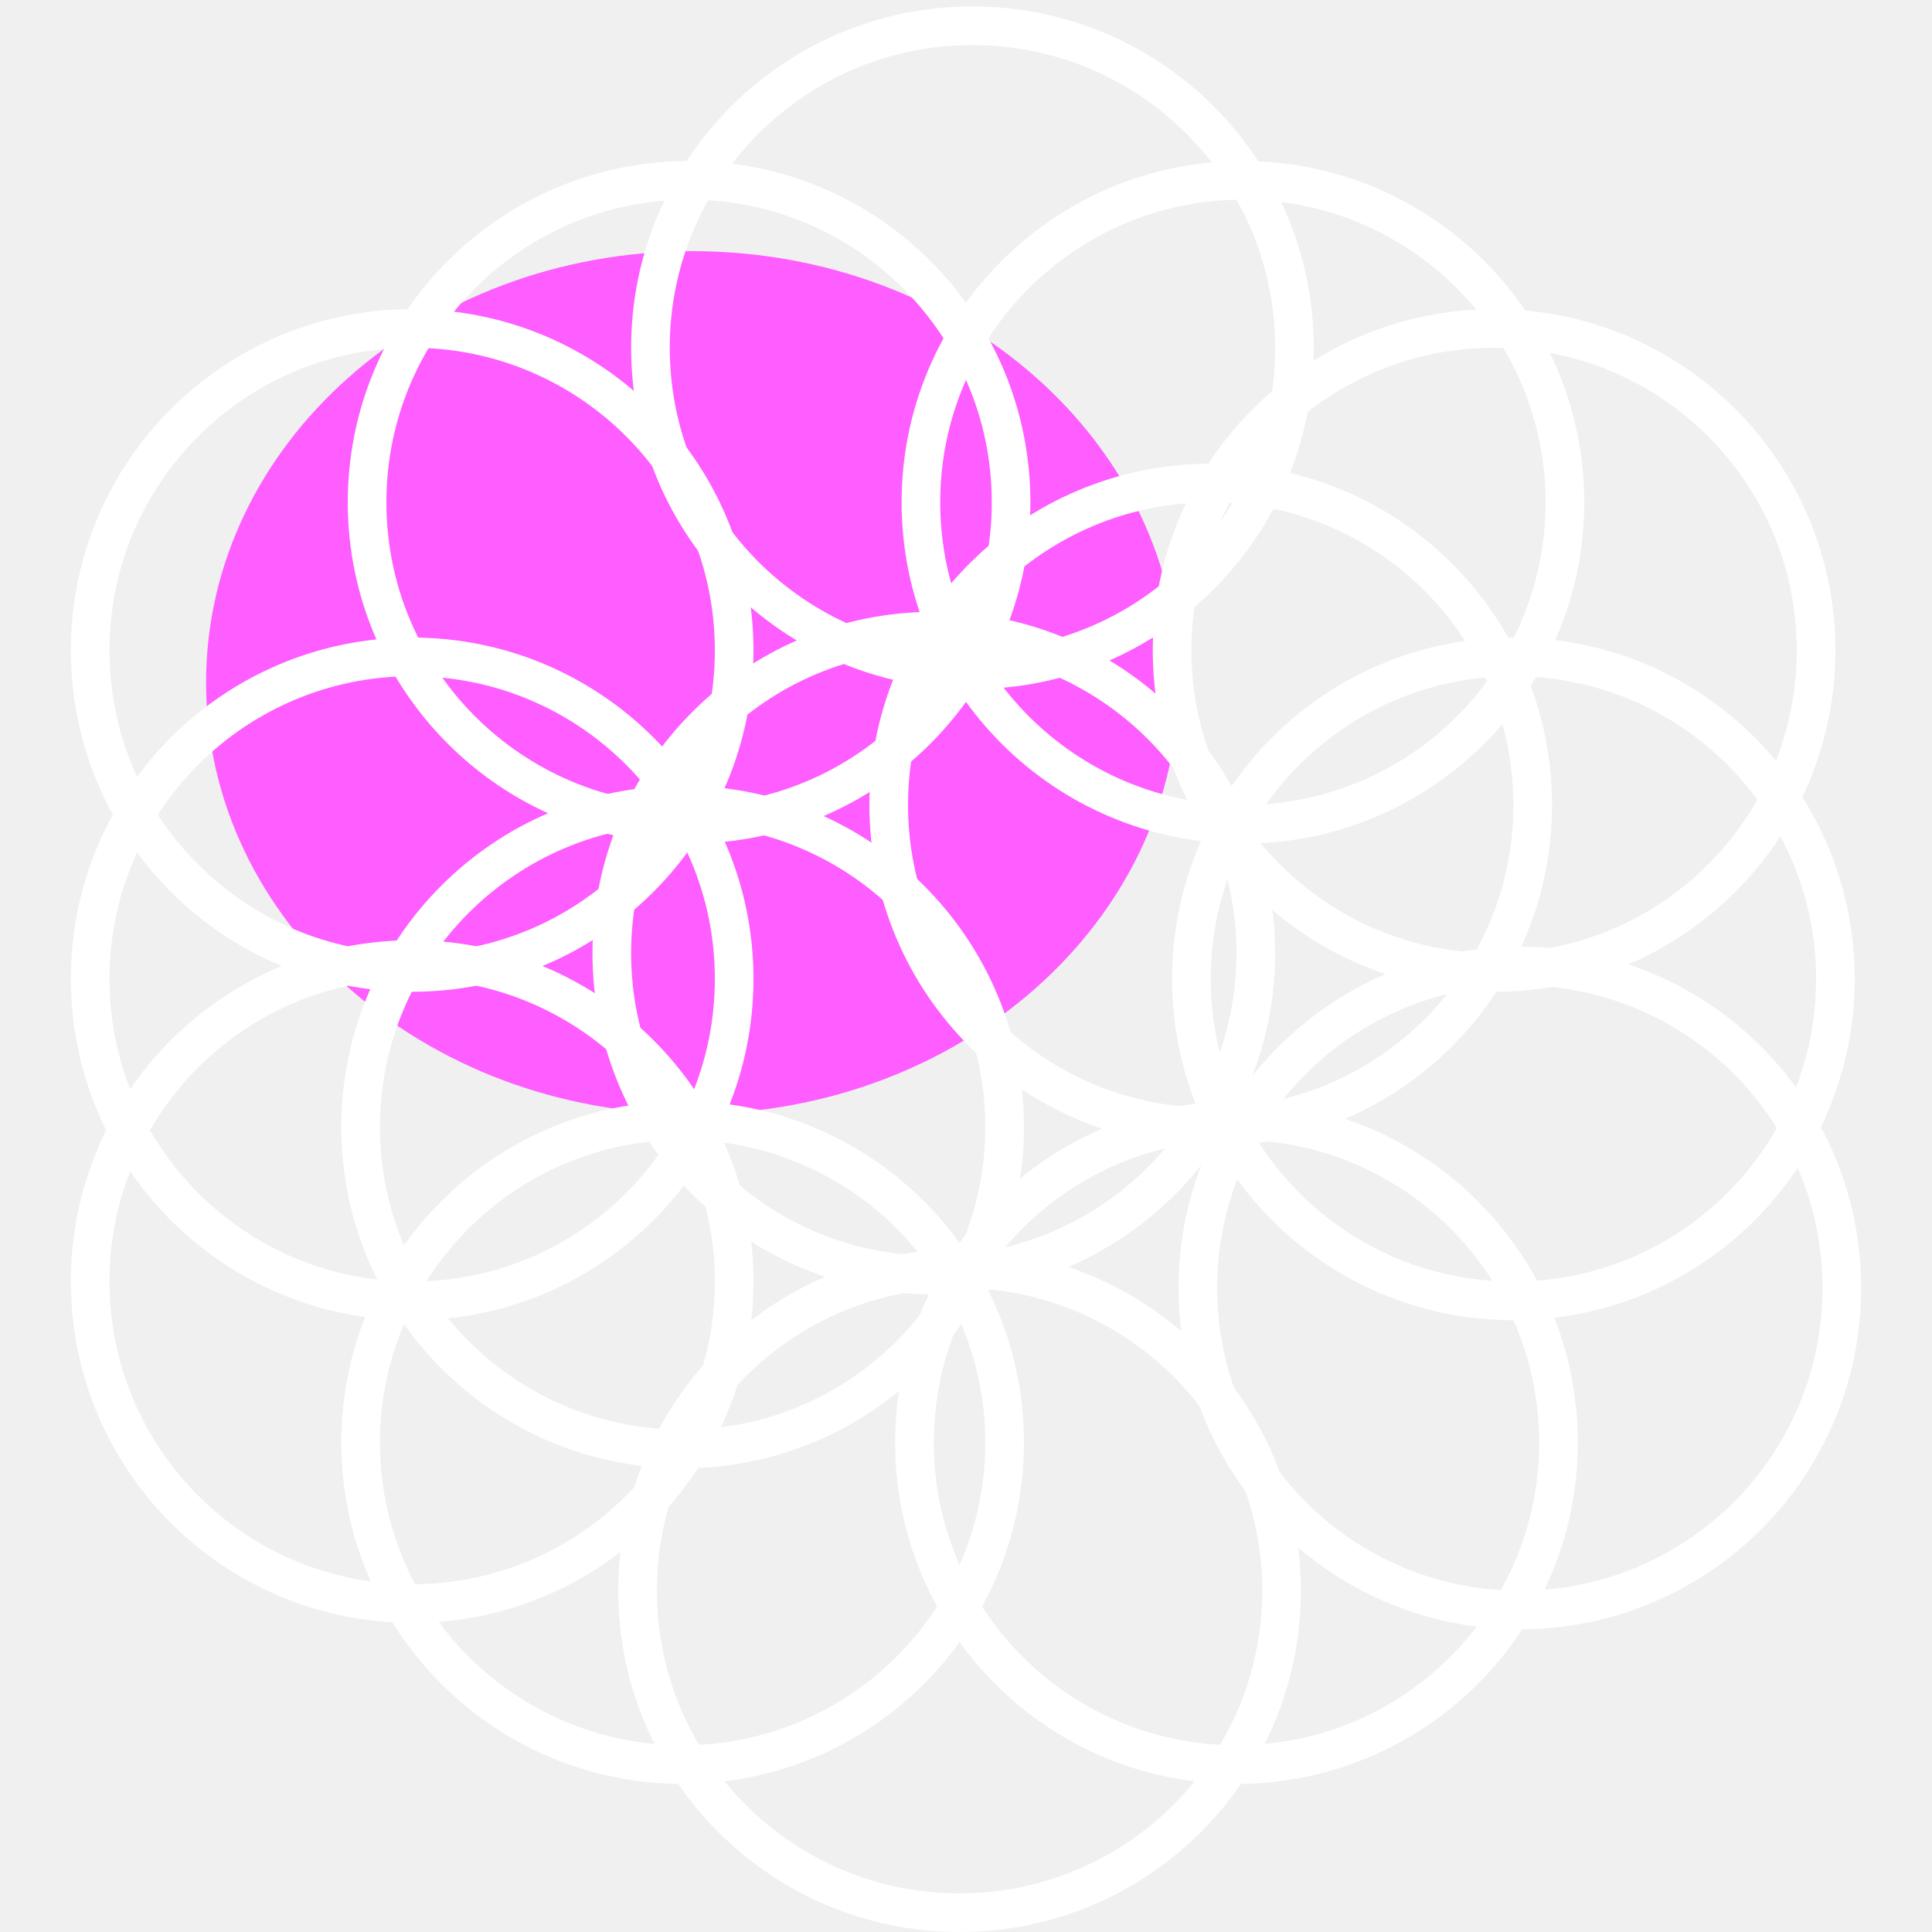
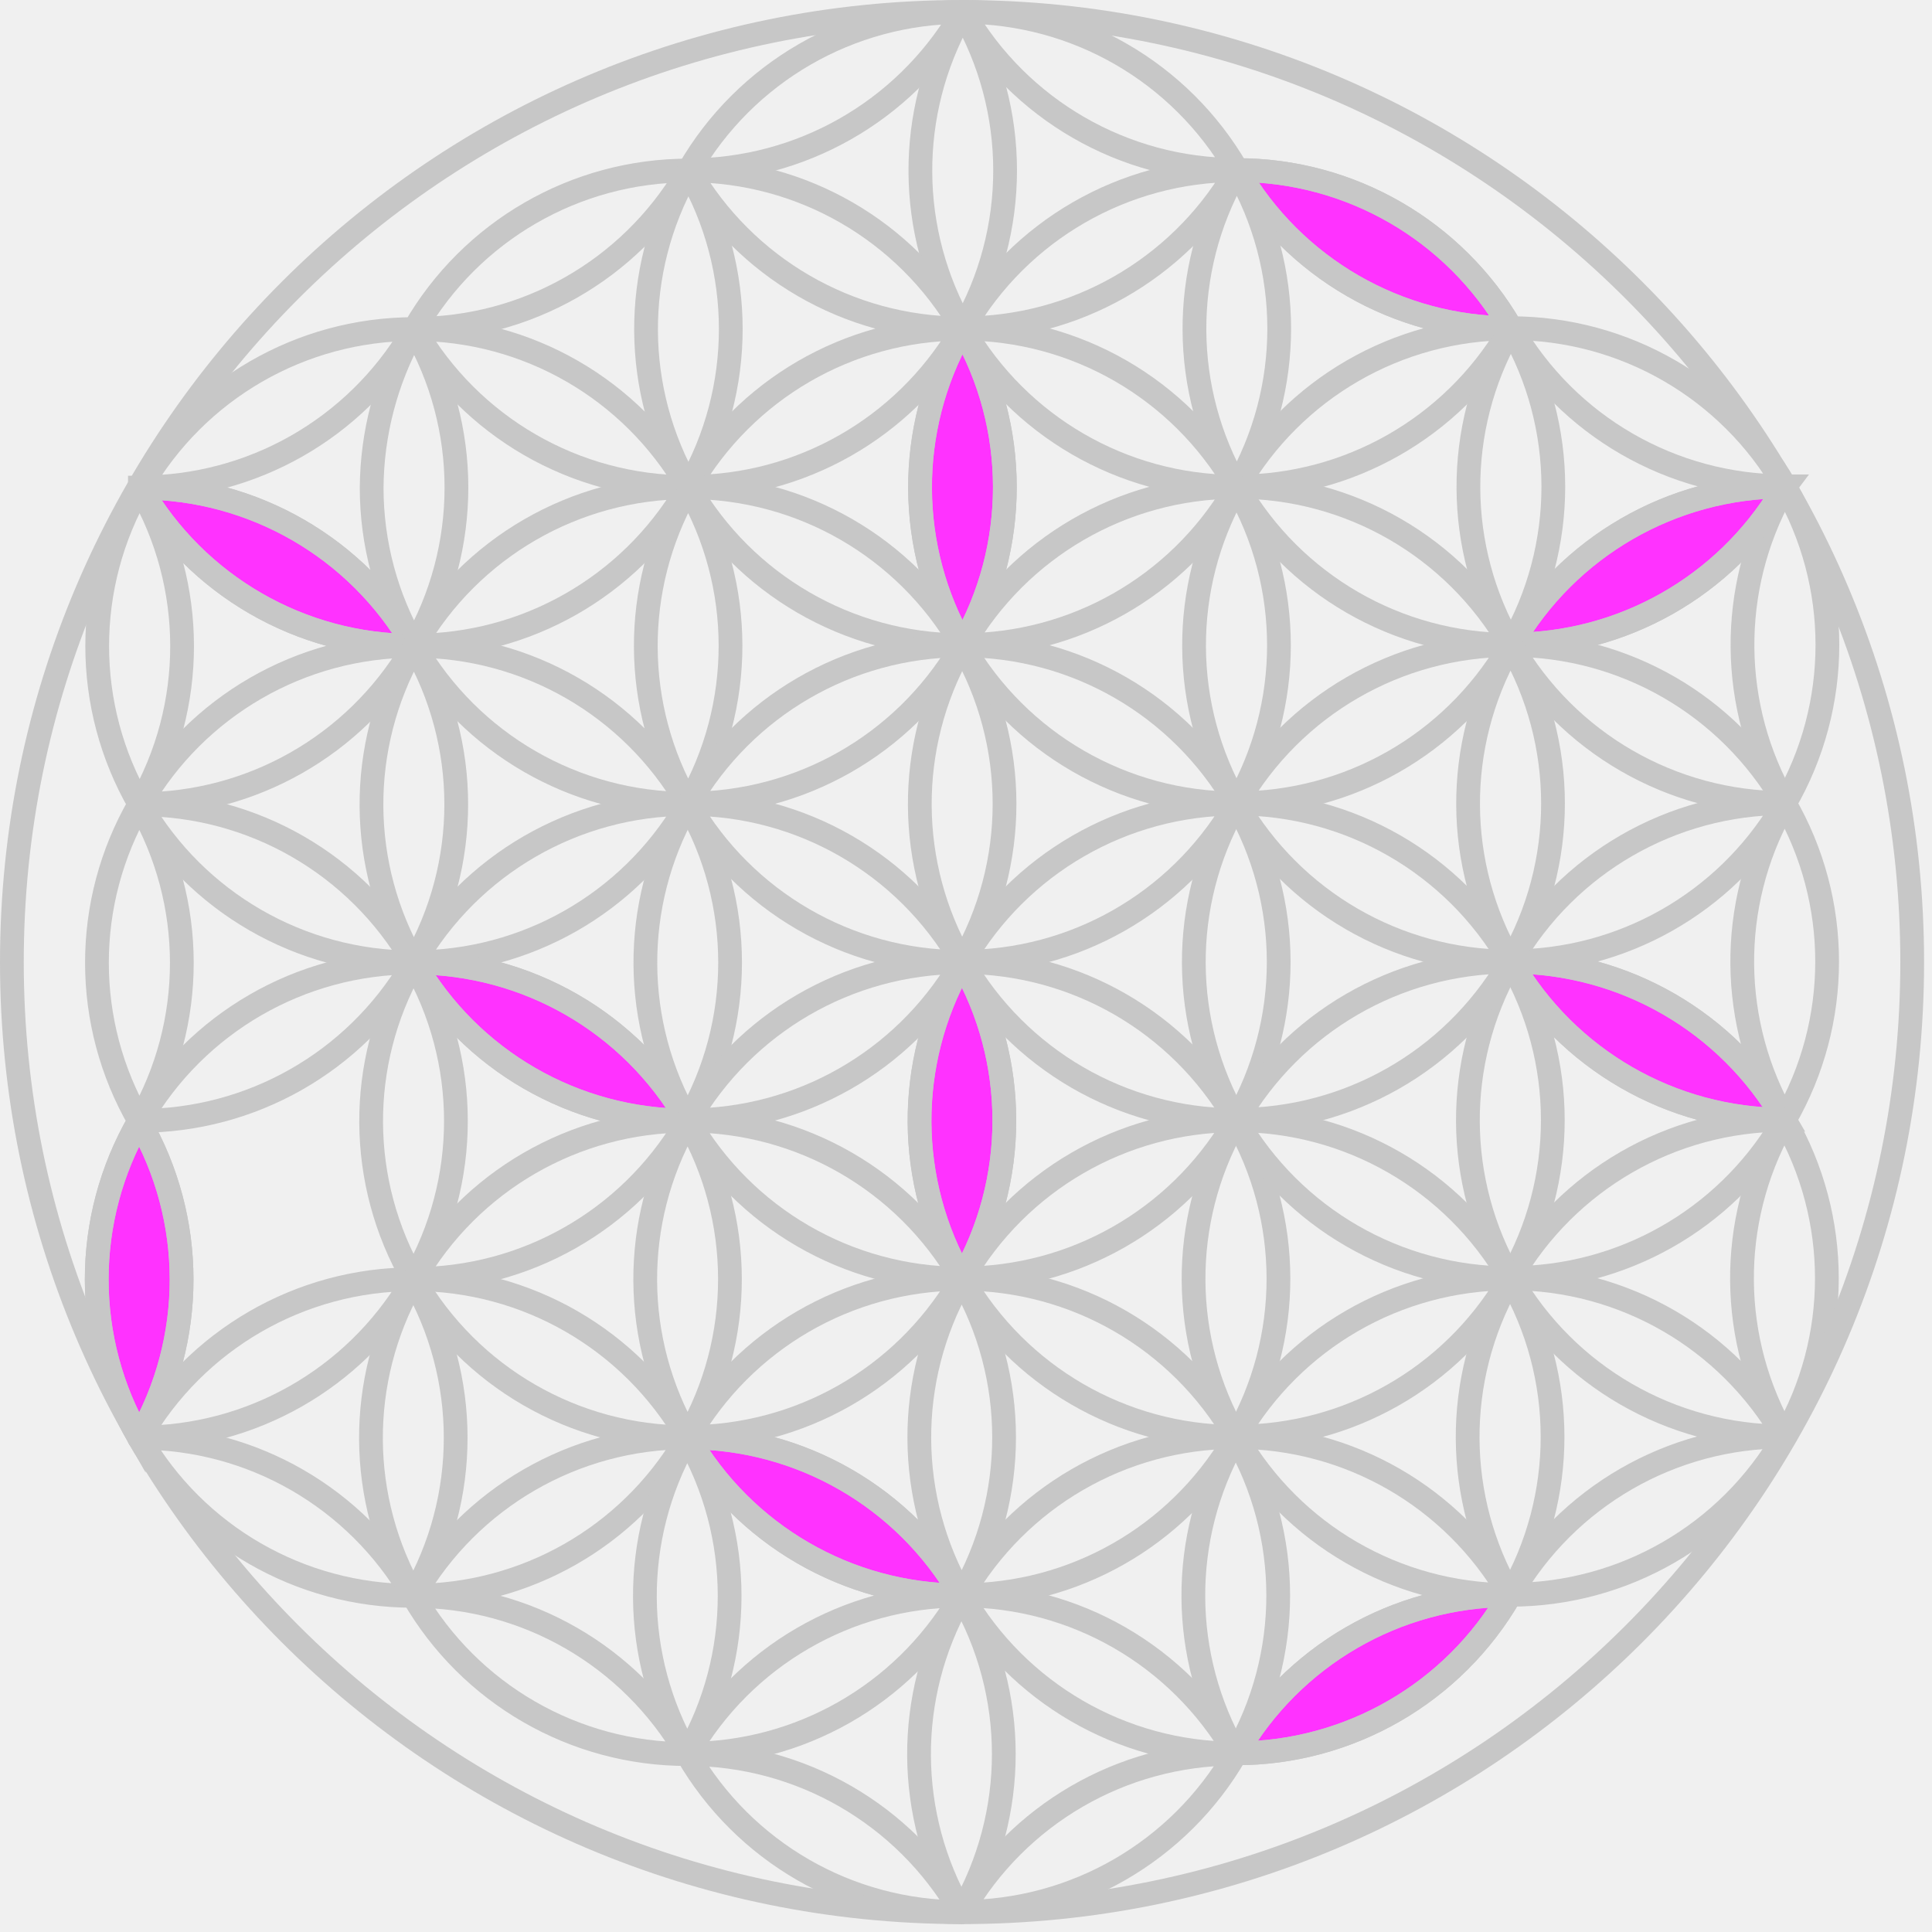
- <svg xmlns="http://www.w3.org/2000/svg" width="300px" height="300px" viewBox="0 0 300 300" version="1.1">
-   <g id="discipl-logo-violet" stroke="none" stroke-width="1" fill="none" fill-rule="evenodd">
-     <ellipse id="Oval" fill="#FE5DFF" cx="107.5" cy="106" rx="75.5" ry="67" />
-     <g id="discipl-logo" stroke="#FFFFFF" stroke-width="6">
-       <circle id="Oval" cx="64" cy="101" r="50" />
-       <circle id="Oval" cx="107" cy="78" r="50" />
-       <circle id="Oval" cx="151" cy="54" r="50" />
-       <circle id="Oval" cx="64" cy="152" r="50" />
-       <circle id="Oval" cx="235" cy="152" r="50" />
-       <circle id="Oval" cx="193" cy="78" r="50" />
-       <circle id="Oval" cx="106" cy="224" r="50" />
-       <circle id="Oval" cx="149" cy="247" r="50" />
-       <circle id="Oval" cx="192" cy="224" r="50" />
-       <circle id="Oval" cx="236" cy="200" r="50" />
-       <circle id="Oval" cx="145" cy="148" r="50" />
-       <circle id="Oval" cx="106" cy="175" r="50" />
-       <circle id="Oval" cx="64" cy="199" r="50" />
-       <circle id="Oval" cx="188" cy="125" r="50" />
-       <circle id="Oval" cx="232" cy="101" r="50" />
+ <svg xmlns="http://www.w3.org/2000/svg" height="122" viewBox="0 0 122 122" width="122">
+   <g fill="none" fill-rule="evenodd" stroke="#c7c7c7" stroke-width="1.5">
+     <path d="m112.708 30.712h.024l-.012.016h-.008c-.044.076-.088.152-.124.228-.019.027-.036.055-.052.084-3.613 6.001-10.107 9.668-17.112 9.665 3.566-6.176 10.152-9.984 17.284-9.993z" fill="#ff32ff" />
+     <path d="m95.392 60.726c7.135.003 13.728 3.808 17.3 9.985h-.024c-7.131-.004-13.719-3.807-17.288-9.981z" fill="#ff32ff" />
+     <path d="m78.049 110.718c3.551-6.153 10.103-9.958 17.207-9.993h.1c-3.568 6.185-10.167 9.995-17.307 9.993z" fill="#ff32ff" />
+     <path d="m78.117 10.739c7.137-.003 13.732 3.804 17.3 9.985h-.016c-7.132-.004-13.72-3.809-17.287-9.985z" fill="#ff32ff" />
+     <path d="m60.789 40.733c-.004.004-.007.01-.008.016h-.008c-.005-.012-.012-.022-.02-.032-3.506-6.095-3.547-13.585-.107-19.718l.131-.224c3.565 6.174 3.569 13.78.012 19.958z" fill="#ff32ff" />
+     <path d="m60.722 80.716c-3.507-6.093-3.548-13.583-.108-19.714.044-.076.088-.148.131-.224 3.565 6.173 3.569 13.777.012 19.954-.004.004-.007.01-.008.016h-.008c-.005-.011-.012-.022-.019-.032z" fill="#ff32ff" />
+     <path d="m60.626 100.753c-7.103-.031-13.656-3.832-17.208-9.984 7.125-.005 13.712 3.788 17.284 9.952l.02.032z" fill="#ff32ff" />
+     <path d="m43.414 70.767c-7.132-.001-13.722-3.808-17.287-9.985 7.126-.007 13.715 3.787 17.287 9.953l.02.032z" fill="#ff32ff" />
+     <path d="m26.123 40.781c-7.132-.001-13.721-3.806-17.288-9.981v-.008h.02c7.128.004 13.713 3.804 17.284 9.973v.012z" fill="#ff32ff" />
+     <path d="m8.799 90.773c-.004.004-.007.01-.008.016-3.572-6.18-3.575-13.796-.008-19.978h.008c3.568 6.175 3.571 13.784.008 19.962z" fill="#ff32ff" />
+     <g stroke-linecap="round" stroke-linejoin="round">
+       <path d="m26.155 20.779c-7.139.004-13.733 3.816-17.3 10 7.04.003 13.561-3.701 17.164-9.749.044-.076.088-.148.132-.224l.012-.02" />
+       <path d="m43.478 10.767c-7.14.001-13.735 3.814-17.3 10 7.039.001 13.559-3.702 17.163-9.748.044-.076.088-.148.132-.224l.012-.02" />
+       <path d="m60.801.754c-7.139.003-13.734 3.815-17.3 10 7.039 0 13.559-3.703 17.164-9.749l.131-.224.012-.02" />
+       <path d="m8.823 50.79c.001-.006.004-.012.008-.016 3.561-6.179 3.557-13.788-.012-19.962h-.008c-3.567 6.182-3.564 13.798.008 19.978" />
+       <path d="m8.819 50.794v-.004" />
+       <path d="m78.117 10.739c-3.572-6.186-10.173-9.995-17.316-9.991 3.568 6.174 10.157 9.978 17.288 9.981" />
+       <path d="m8.803 70.787.012-.016c3.561-6.177 3.557-13.784-.012-19.957h-.008c-3.567 6.181-3.564 13.795.008 19.973" />
+       <path d="m95.42 20.724c-3.568-6.181-10.163-9.988-17.3-9.985" />
+       <path d="m95.424 20.727v-.004" />
+       <path d="m78.109 10.739c3.567 6.176 10.155 9.981 17.287 9.985" />
+       <path d="m8.791 90.789c.001-.006.004-.012.008-.016 3.561-6.179 3.557-13.788-.012-19.962h-.008c-3.567 6.182-3.564 13.798.008 19.978" />
+       <path d="m8.787 90.793v-.004" />
+       <path d="m112.731 30.712c-3.573-6.18-10.169-9.987-17.308-9.988h-.008" />
+       <path d="m95.42 20.728c3.569 6.173 10.157 9.976 17.288 9.98" />
+       <path d="m26.095 100.773s-.008-.008-.008-.012c-3.573-6.174-10.167-9.975-17.3-9.972l-.008-0c3.569 6.18 10.164 9.986 17.3 9.984" />
+       <path d="m112.531 31.048c-3.396 6.133-3.326 13.598.184 19.666" />
+       <path d="m112.716 30.732h-.008c-.044.076-.088.152-.124.228" />
+       <path d="m112.716 50.71c3.572-6.179 3.572-13.795 0-19.974" />
+       <path d="m43.382 110.73c-3.574-6.164-10.162-9.957-17.287-9.953 3.568 6.185 10.167 9.994 17.307 9.989" />
+       <path d="m112.7 70.707c3.57-6.178 3.57-13.791 0-19.969h-.008c-.06.1-.116.208-.176.311-3.396 6.132-3.326 13.595.184 19.662" />
+       <path d="m60.69 120.715c-3.574-6.161-10.158-9.953-17.28-9.953h-.012c3.57 6.182 10.169 9.989 17.308 9.985" />
+       <path d="m77.931 110.738c-7.105.034-13.656 3.839-17.207 9.993 7.14.001 13.738-3.809 17.307-9.993" />
+       <path d="m95.256 100.725c-7.104.035-13.656 3.84-17.207 9.993 7.14.002 13.739-3.808 17.307-9.993" />
+       <path d="m112.684 90.709c3.57-6.179 3.57-13.795 0-19.974h-.008c-.06.1-.116.208-.176.312-3.396 6.133-3.326 13.598.184 19.666" />
+       <path d="m112.68 90.713c-7.14-.001-13.738 3.808-17.308 9.992 7.141 0 13.74-3.808 17.312-9.992" />
+       <path d="m26.147 40.777c.001-.006.004-.012.008-.016 3.56-6.177 3.557-13.784-.008-19.958-.044.076-.088.152-.124.228-1.654 2.995-2.532 6.356-2.554 9.777.001 3.498.923 6.933 2.674 9.961l.008.012" />
+       <path d="m26.139 40.777v-.012c-3.571-6.169-10.156-9.969-17.284-9.973h-.02v.008c3.567 6.175 10.156 9.98 17.288 9.981" />
+       <path d="m26.143 40.781v-.004" />
+       <path d="m26.139 40.781h-.016c-7.135.005-13.726 3.817-17.288 10 7.039 0 13.559-3.703 17.164-9.749.044-.076.088-.148.132-.224l.012-.02" />
+       <path d="m43.474 30.764c.001-.006.004-.012.008-.016 3.557-6.178 3.552-13.783-.012-19.957-.044.076-.088.152-.124.228-3.438 6.133-3.397 13.622.108 19.717" />
+       <path d="m43.466 30.764v.004" />
+       <path d="m43.466 30.764c-.005-.011-.012-.022-.02-.032-3.57-6.161-10.151-9.953-17.271-9.953h-.02c3.565 6.177 10.155 9.984 17.287 9.985" />
+       <path d="m43.47 30.768v-.004" />
+       <path d="m60.797 20.748c.001-.006.004-.011.008-.015 3.557-6.178 3.553-13.784-.012-19.958-.044.076-.087.152-.123.228-3.44 6.133-3.399 13.623.107 19.718" />
+       <path d="m60.789 20.752v.004" />
+       <path d="m60.789 20.748c-.005-.011-.012-.021-.02-.031-3.57-6.161-10.15-9.955-17.271-9.957h-.02c3.554 6.15 10.105 9.951 17.208 9.984" />
+       <path d="m26.131 60.774s-.008-.008-.008-.012c-3.573-6.174-10.167-9.974-17.3-9.972l-.008-0v.008c3.568 6.172 10.155 9.974 17.284 9.976" />
+       <path d="m26.123 60.778h-.016c-7.135.009-13.723 3.82-17.288 10 7.04.004 13.562-3.7 17.164-9.749.044-.076.088-.148.132-.224l.012-.02" />
+       <path d="m26.091 80.78c-7.135.005-13.726 3.817-17.288 10 7.039.001 13.559-3.703 17.164-9.749.044-.076.088-.148.132-.224l.012-.02" />
+       <path d="m26.095 100.777.012-.016c3.56-6.176 3.556-13.78-.008-19.953-.044.076-.088.152-.124.228-3.442 6.139-3.397 13.637.12 19.733l.008.012" />
+       <path d="m43.398 90.765c-7.134.009-13.722 3.821-17.287 10 7.039.003 13.56-3.701 17.163-9.749.044-.076.088-.148.132-.223l.012-.02" />
+       <path d="m43.402 110.762c.001-.006.004-.012.008-.016 3.557-6.178 3.552-13.783-.012-19.957-.044.075-.088.151-.124.227-3.439 6.133-3.398 13.623.108 19.718z" />
+       <path d="m60.626 100.753c-7.105.035-13.657 3.84-17.208 9.993 7.039.001 13.559-3.703 17.164-9.749.044-.076.088-.148.132-.224l.012-.02" />
+       <path d="m60.71 120.748.012-.02c3.558-6.177 3.554-13.782-.012-19.954-.044.076-.088.152-.124.228-3.44 6.131-3.399 13.621.108 19.714l.02.032" />
+       <path d="m78.037 90.757h-.006c-.044.076-.088.151-.124.227-3.44 6.133-3.399 13.623.108 19.718" />
+       <path d="m78.037 110.738.012-.02c3.56-6.177 3.556-13.784-.012-19.957" />
+       <path d="m78.033 110.734v.004" />
+       <path d="m60.726 100.753c3.554 6.149 10.105 9.948 17.207 9.981h.1c-.005-.012-.012-.022-.02-.032-3.574-6.162-10.159-9.954-17.282-9.954" />
+       <path d="m95.36 80.748h-.008c-.044.076-.088.152-.124.228-3.439 6.133-3.398 13.622.108 19.717" />
+       <path d="m95.36 100.725.012-.02c3.561-6.177 3.557-13.784-.012-19.957" />
+       <path d="m95.356 100.721v.004" />
+       <path d="m78.049 90.741c3.552 6.151 10.104 9.952 17.207 9.984h.1c-.005-.012-.012-.022-.02-.032-3.574-6.162-10.16-9.954-17.283-9.952" />
+       <path d="m95.368 80.724c3.571 6.182 10.169 9.988 17.308 9.985-3.57-6.183-10.169-9.99-17.308-9.985" />
+       <path d="m60.805 20.736c7.04.004 13.562-3.7 17.164-9.749.044-.076.088-.148.132-.224l.012-.02h-.024c-7.131.009-13.718 3.817-17.284 9.993z" />
+       <path d="m78.105 30.736c.001-.006.004-.012.008-.016 3.558-6.178 3.554-13.784-.012-19.957-.044.076-.088.152-.124.228-3.44 6.132-3.399 13.623.108 19.717" />
+       <path d="m78.097 30.736v.004" />
+       <path d="m95.408 20.748.012-.016h-.024c-7.133.006-13.722 3.814-17.287 9.992 7.039.002 13.56-3.702 17.163-9.749.044-.076.088-.148.132-.224" />
+       <path d="m95.408 40.725.012-.02c3.561-6.176 3.557-13.783-.012-19.954h-.008c-.044.075-.088.151-.124.227-3.439 6.132-3.398 13.62.108 19.714" />
+       <path d="m95.404 40.721v.004" />
+       <path d="m95.42 40.705c7.005.003 13.499-3.664 17.112-9.665.016-.029.033-.057.052-.084.044-.076.088-.148.132-.224l.012-.016h-.024c-7.131.008-13.717 3.815-17.284 9.989z" />
+       <path d="m112.716 50.714c-3.57-6.183-10.169-9.99-17.308-9.985" />
+       <path d="m95.4 40.725c3.567 6.176 10.156 9.982 17.288 9.985" />
+       <path d="m95.404 60.706c7.004.002 13.498-3.665 17.112-9.665.068-.1.128-.2.188-.307l.012-.02h-.024c-7.133.006-13.722 3.814-17.288 9.992z" />
+       <path d="m112.7 70.711c-3.572-6.177-10.165-9.982-17.3-9.985" />
+       <path d="m95.388 60.726c3.569 6.174 10.157 9.977 17.288 9.981" />
+       <path d="m95.388 80.704c7.005.003 13.499-3.664 17.112-9.665.068-.1.128-.2.188-.308l.012-.02h-.024c-7.133.007-13.721 3.816-17.288 9.993z" />
+       <path d="m43.462 30.768h-.016c-7.135.006-13.725 3.818-17.287 10 7.039.001 13.559-3.703 17.163-9.749.044-.076.088-.148.132-.224l.012-.02" />
+       <path d="m43.47 30.768h-.004" />
+       <path d="m60.785 20.755h-.095c-7.105.034-13.657 3.839-17.208 9.993 7.04.004 13.562-3.7 17.164-9.749l.131-.224.012-.016" />
+       <path d="m26.131 60.778.012-.016c3.56-6.176 3.556-13.78-.008-19.953-.044.076-.088.152-.124.228-3.448 6.137-3.402 13.638.12 19.733l.008.012" />
+       <path d="m78.097 30.736c-.005-.012-.012-.022-.02-.032-3.574-6.161-10.158-9.953-17.28-9.953" />
+       <path d="m78.101 30.74v-.004" />
+       <path d="m60.785 20.755c3.554 6.149 10.106 9.949 17.208 9.981" />
+       <path d="m26.115 80.776c.001-.006.004-.012.008-.016 3.559-6.177 3.556-13.784-.008-19.958-.044.076-.088.152-.124.228-3.448 6.139-3.402 13.641.12 19.738l.008.012" />
+       <path d="m95.408 40.725c-.005-.011-.012-.022-.02-.032-3.574-6.161-10.157-9.953-17.279-9.953h-.012" />
+       <path d="m78.097 30.74c3.568 6.174 10.156 9.977 17.287 9.981" />
+       <path d="m43.398 90.729c-3.574-6.162-10.159-9.955-17.283-9.953" />
+       <path d="m26.111 80.78c3.567 6.175 10.156 9.98 17.287 9.981h.016" />
+       <path d="m26.107 80.776v.004" />
+       <path d="m43.418 90.765c3.552 6.152 10.105 9.953 17.208 9.984h.1" />
+       <path d="m60.706 100.717c-3.572-6.164-10.159-9.957-17.284-9.952" />
+       <path d="m43.454 50.766.012-.02c3.557-6.177 3.552-13.781-.012-19.954-.044.076-.088.152-.124.228-3.438 6.132-3.397 13.62.108 19.714" />
+       <path d="m43.45 50.762v.004" />
+       <path d="m43.454 50.766c-.005-.012-.012-.022-.02-.032-3.574-6.162-10.159-9.955-17.283-9.953" />
+       <path d="m26.139 40.777c3.566 6.176 10.156 9.98 17.287 9.981" />
+       <path d="m43.446 50.766h-.016c-7.134.009-13.722 3.82-17.287 10 7.039.003 13.56-3.701 17.163-9.749.044-.075.088-.147.132-.223l.012-.02" />
+       <path d="m60.781 40.748c.001-.006.004-.012.008-.016 3.557-6.178 3.553-13.784-.012-19.958-.043.076-.087.152-.123.228-3.44 6.133-3.399 13.623.107 19.718" />
+       <path d="m60.773 40.749v.004" />
+       <path d="m60.773 40.748c-.005-.012-.012-.022-.02-.032-3.574-6.161-10.157-9.953-17.279-9.953h-.012c3.554 6.149 10.106 9.949 17.208 9.981" />
+       <path d="m60.777 40.753v-.004" />
+       <path d="m78.085 30.76.012-.016h-.1c-7.105.035-13.657 3.84-17.208 9.993 7.039.001 13.56-3.702 17.164-9.749.044-.076.088-.148.132-.224" />
+       <path d="m43.414 70.731c-3.572-6.166-10.161-9.96-17.287-9.953 3.565 6.177 10.155 9.984 17.287 9.985" />
+       <path d="m43.431 70.767h-.016c-7.135.006-13.725 3.818-17.287 10 7.039.001 13.559-3.703 17.163-9.749.044-.076.088-.148.132-.224l.012-.02" />
+       <path d="m78.085 50.738.012-.02c3.558-6.177 3.554-13.782-.012-19.954h-.008c-.044.076-.088.152-.124.228-3.44 6.131-3.399 13.621.108 19.714" />
+       <path d="m78.081 50.734v.004" />
+       <path d="m95.392 40.748.012-.016h-.024c-7.132.009-13.72 3.817-17.287 9.993 7.04.003 13.561-3.701 17.163-9.749.044-.076.088-.148.132-.224" />
+       <path d="m43.418 90.761.012-.02c3.557-6.177 3.552-13.781-.012-19.954-.044.076-.088.152-.124.228-3.438 6.132-3.397 13.62.108 19.714z" />
+       <path d="m60.749 80.748c.001-.006.004-.012.008-.016 3.557-6.177 3.553-13.781-.012-19.954-.043.076-.087.152-.123.228-3.44 6.131-3.399 13.621.108 19.714" />
+       <path d="m60.741 80.748v.004" />
+       <path d="m60.642 80.748c-7.107.037-13.66 3.844-17.211 10 7.039 0 13.559-3.703 17.164-9.749.044-.076.088-.148.131-.224l.012-.02" />
+       <path d="m78.069 50.758h-.008c-.044.076-.088.152-.124.228-3.44 6.132-3.399 13.623.108 19.717" />
+       <path d="m78.073 70.735c.001-.006.004-.012.008-.016 3.558-6.178 3.554-13.784-.012-19.957" />
+       <path d="m78.065 70.735v.004" />
+       <path d="m78.065 70.735c-.005-.011-.012-.022-.02-.032-3.574-6.161-10.158-9.953-17.28-9.953" />
+       <path d="m78.069 70.739v-.004" />
+       <path d="m60.757 60.754c3.555 6.148 10.106 9.948 17.208 9.981" />
+       <path d="m95.368 60.69c-3.574-6.162-10.16-9.954-17.283-9.952" />
+       <path d="m95.392 60.722h-.004" />
+       <path d="m78.077 50.738c3.552 6.151 10.104 9.952 17.207 9.984" />
+       <path d="m60.731 100.748c.001-.006.004-.012.008-.016 3.559-6.177 3.555-13.784-.012-19.957-.044.076-.088.152-.124.228-3.44 6.132-3.399 13.623.108 19.717l.02.032" />
+       <path d="m78.053 70.759h-.008c-.044.076-.088.152-.124.228-3.44 6.133-3.399 13.623.108 19.718" />
+       <path d="m78.053 90.737.012-.02c3.558-6.177 3.554-13.782-.012-19.954" />
+       <path d="m78.053 90.737c-.005-.012-.012-.022-.02-.032-3.572-6.163-10.156-9.957-17.28-9.957" />
+       <path d="m60.741 80.748c3.554 6.15 10.105 9.951 17.208 9.985" />
+       <path d="m95.376 60.748h-.008c-.044.076-.088.152-.124.228-3.439 6.132-3.398 13.62.108 19.714" />
+       <path d="m95.376 80.724.012-.02c3.561-6.176 3.557-13.782-.012-19.954" />
+       <path d="m95.372 80.72v.004" />
+       <path d="m95.376 80.724c-.005-.012-.012-.022-.02-.032-3.574-6.161-10.157-9.953-17.279-9.953" />
+       <path d="m78.065 70.739c3.568 6.174 10.156 9.977 17.287 9.981" />
+       <path d="m43.438 70.763h-.008c3.554 6.149 10.106 9.949 17.208 9.981h.1c-.005-.011-.012-.022-.019-.032-3.574-6.16-10.158-9.952-17.28-9.953" />
+       <path d="m60.757 80.732c7.039.001 13.559-3.703 17.164-9.749.044-.076.088-.148.132-.224l.012-.016h-.1c-7.104.034-13.656 3.837-17.208 9.989z" />
+       <path d="m95.388 60.726h-.1c-7.104.035-13.656 3.84-17.207 9.993 7.039.002 13.56-3.702 17.163-9.749.044-.076.088-.148.132-.224l.012-.016" />
+       <path d="m43.431 70.763c.001-.006.004-.012.008-.016 3.557-6.178 3.552-13.783-.012-19.957-.044.076-.088.152-.124.227-3.438 6.133-3.397 13.623.108 19.718z" />
+       <path d="m60.658 60.754c-7.105.035-13.657 3.84-17.208 9.993 7.039.001 13.559-3.703 17.164-9.749.044-.076.088-.148.131-.224l.012-.02" />
+       <path d="m60.769 40.753h-.1c-7.105.035-13.657 3.84-17.208 9.993 7.039 0 13.559-3.703 17.164-9.749.044-.076.088-.148.131-.224l.012-.02" />
+       <path d="m60.761 60.748c.001-.006.004-.012.008-.016 3.557-6.178 3.553-13.783-.012-19.957-.043.076-.087.152-.123.228-3.44 6.132-3.399 13.622.107 19.717" />
+       <path d="m60.757 60.748c-.005-.012-.012-.022-.02-.032-3.572-6.164-10.159-9.957-17.283-9.952l-.008-0c3.553 6.15 10.105 9.952 17.208 9.984h.1" />
+       <path d="m78.085 50.738c-.005-.011-.012-.022-.02-.032-3.574-6.161-10.158-9.953-17.28-9.953" />
+       <path d="m60.769 40.753c3.569 6.174 10.157 9.977 17.288 9.981" />
+       <path d="m60.773 60.734c7.04.005 13.562-3.699 17.164-9.748.044-.076.088-.148.132-.224l.012-.016h-.024c-7.13.008-13.716 3.814-17.284 9.988z" />
+       <path d="m95.392 60.722c.001-.006.004-.012.008-.016 3.561-6.177 3.557-13.784-.012-19.957h-.008c-.044.076-.088.152-.124.228-3.439 6.133-3.398 13.622.108 19.717l.02.032" />
+       <path d="m95.388 60.726h.004" />
+       <path d="m78.049 90.741h-.1c-7.105.034-13.657 3.838-17.208 9.992 7.041.006 13.563-3.699 17.164-9.749.044-.076.088-.147.132-.223l.012-.016" />
+       <path d="m78.065 90.717c7.04.005 13.562-3.7 17.163-9.749.044-.076.088-.148.132-.224l.012-.016h-.024c-7.13.01-13.715 3.816-17.283 9.989z" />
+       <circle cx="60.75" cy="60.751" r="60" />
    </g>
  </g>
</svg>
